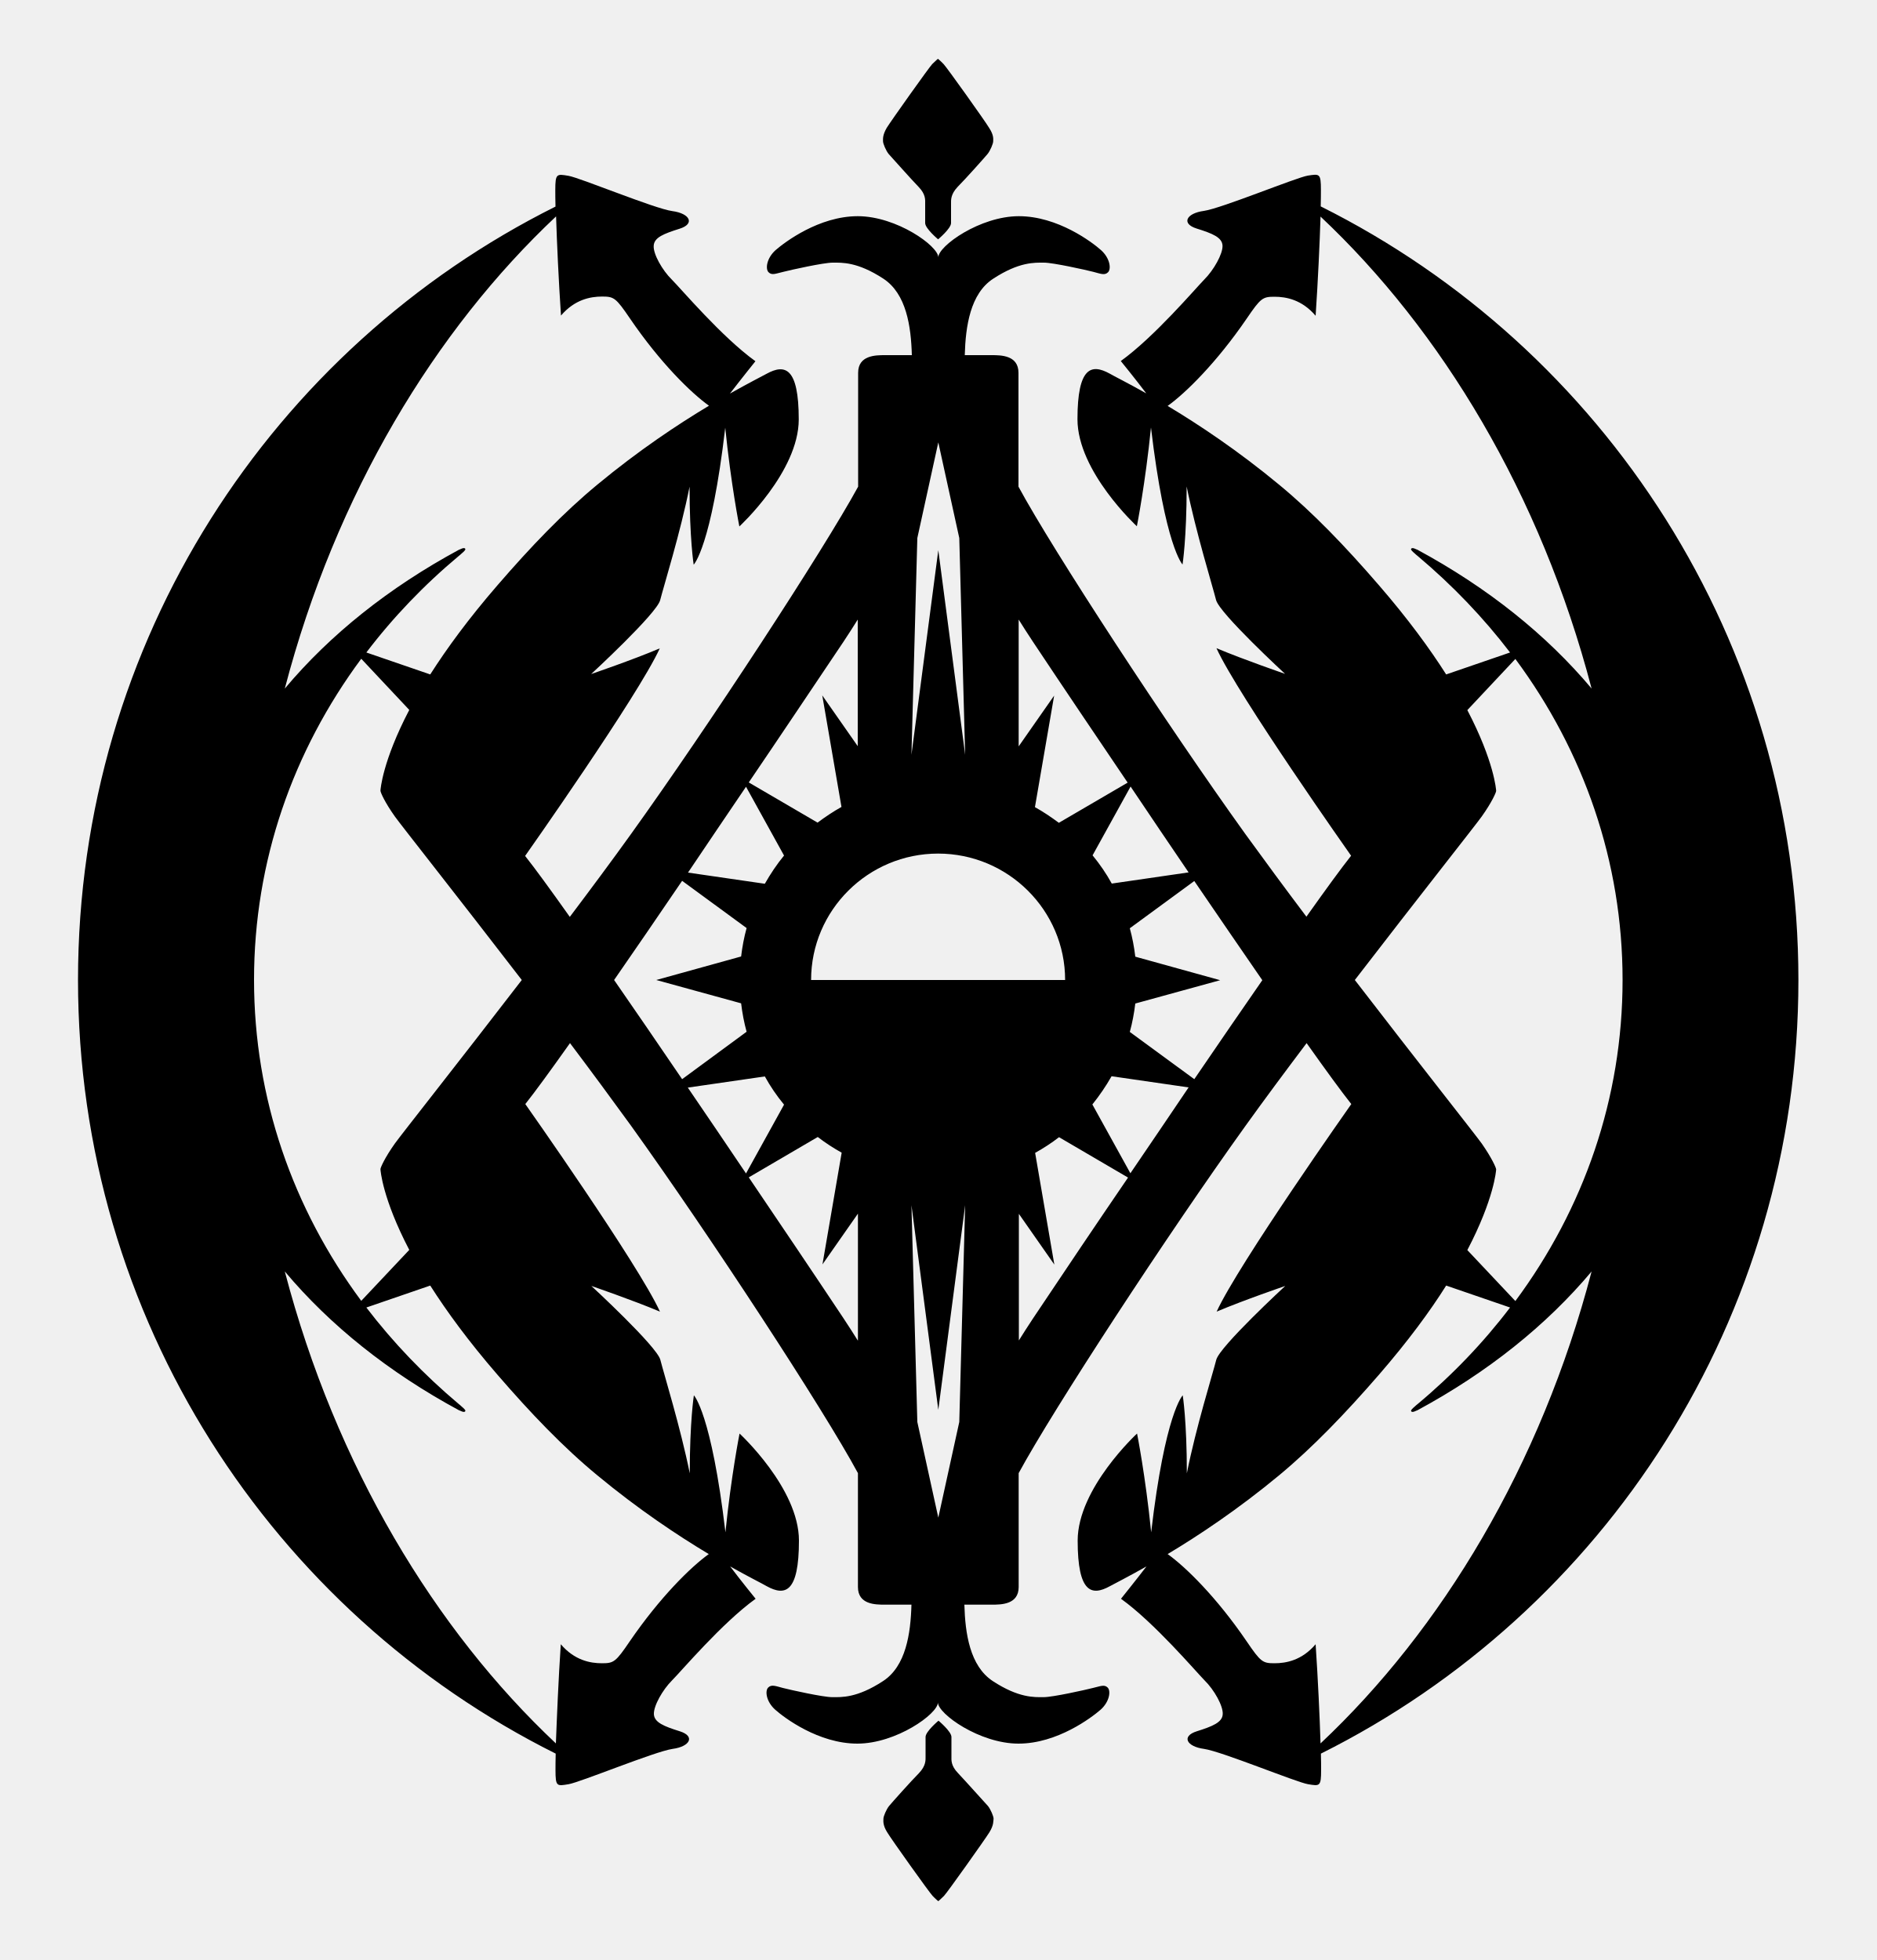
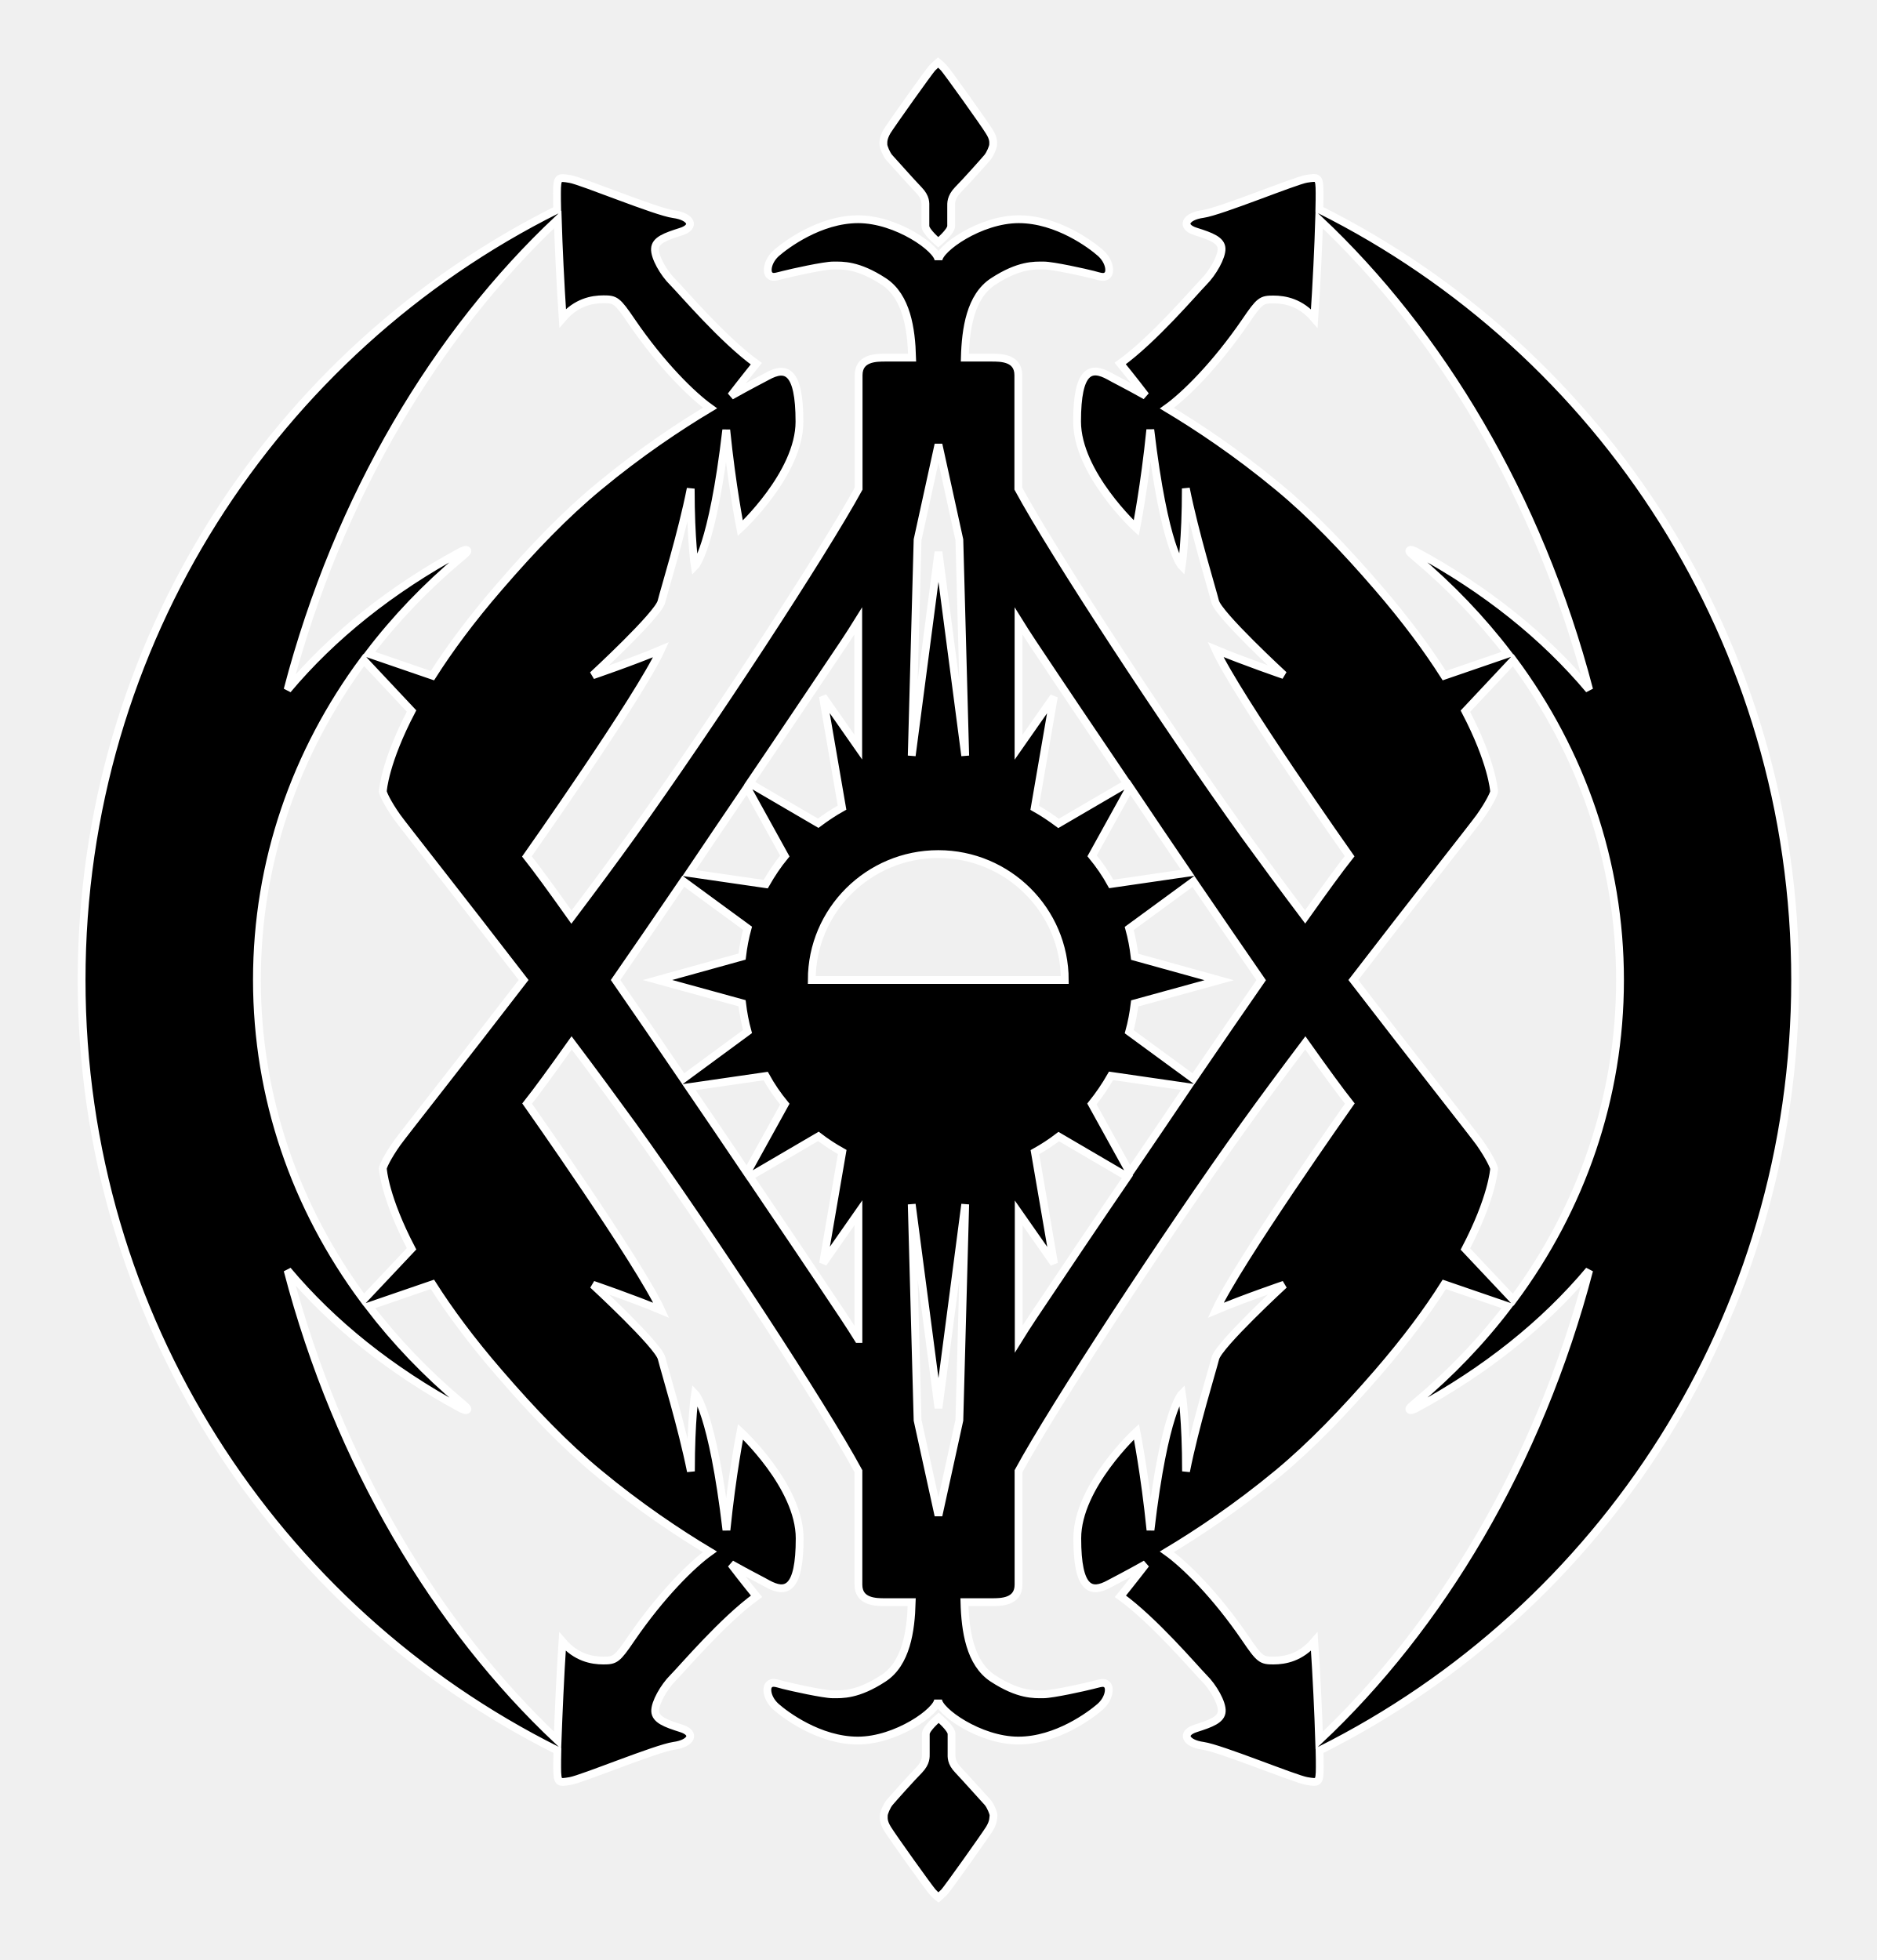
- <svg xmlns="http://www.w3.org/2000/svg" version="1.1" id="Layer_3" x="0px" y="0px" viewBox="0 0 957.3 1000" style="enable-background:new 0 0 957.3 1000;" xml:space="preserve">
-   <path d="M917.5,500c0-172.9-99.3-322.6-243.7-394.7c0.1-3.7,0.1-6.5,0.1-8.4c0-8.5-0.7-8.2-6.7-7.3c-6,1-44,16.7-53,18  c-9,1.2-11.7,6.5-3.7,9c8,2.5,13,4.5,13.2,8.7c0.2,4.2-4.5,12.5-9.2,17.2c-4.7,4.8-25.6,29.4-42.7,41.7c0,0,7.1,8.7,13,16.5  c-9.6-5.4-16.3-8.7-18.7-10.1c-9.3-5.1-16.4-3.4-16.4,23.3c0,26.7,30.3,54.6,30.3,54.6s4.3-21.6,7.2-50.4  c7.2,60.9,16.1,69.9,16.1,69.9s2.1-13.2,2.1-39.8c4.7,23.3,13.3,51.1,15,57.9c1.7,6.8,35.2,37.7,35.2,37.7s-21-7.2-35-13.1  c11,24.1,68.7,105.9,68.7,105.9c-5,6.3-12.8,17-22.8,31.1c-11-14.6-21.6-29-31.1-42.1c-40-55.7-98.2-144.7-115.8-177.3v-58.1  c0-9-9-9-13.7-9h-13.7c0.4-14.7,2.8-31.4,14.5-39c13.3-8.7,21.2-8.2,25.9-8.2c4.7,0,21.3,3.7,25.2,4.7c3.8,1,5.8,1.9,7.5,0.2  c1.7-1.7,1-7.2-3.6-11.3c-4.6-4.1-22.1-17.3-41.9-17.3c-19.8,0-41.1,15.2-41.1,21c0-5.8-21.3-21-41.1-21  c-19.8,0-37.3,13.3-41.9,17.3c-4.6,4.1-5.3,9.6-3.6,11.3c1.7,1.7,3.6,0.7,7.5-0.2c3.9-1,20.5-4.7,25.2-4.7c4.7,0,12.6-0.5,25.9,8.2  c11.7,7.7,14.1,24.3,14.5,39h-13.7c-4.7,0-13.7,0-13.7,9v58.1C420,280.9,361.8,370,321.8,425.7c-9.4,13.1-20.1,27.5-31.1,42.1  c-10-14.1-17.8-24.8-22.8-31.1c0,0,57.7-81.8,68.7-105.9c-13.9,5.9-35,13.1-35,13.1s33.5-30.9,35.2-37.7c1.7-6.8,10.4-34.7,15-57.9  c0,26.7,2.1,39.8,2.1,39.8s9-9,16.1-69.9c2.9,28.8,7.2,50.4,7.2,50.4s30.3-27.9,30.3-54.6c0-26.7-7.1-28.4-16.4-23.3  c-2.4,1.3-9.1,4.7-18.7,10.1c6-7.8,13-16.5,13-16.5c-17.1-12.3-37.9-36.9-42.7-41.7c-4.8-4.7-9.5-13-9.2-17.2  c0.2-4.3,5.3-6.2,13.2-8.7c8-2.5,5.3-7.8-3.7-9c-9-1.2-47-17-53-18c-6-1-6.7-1.2-6.7,7.3c0,1.9,0,4.8,0.1,8.4  C139.1,177.4,39.8,327,39.8,500s99.3,322.6,243.7,394.7c-0.1,3.7-0.1,6.6-0.1,8.4c0,8.5,0.7,8.2,6.7,7.2c6-1,44-16.7,53-18  c9-1.2,11.7-6.5,3.7-9c-8-2.5-13-4.5-13.2-8.7c-0.2-4.3,4.5-12.5,9.2-17.2c4.8-4.8,25.6-29.4,42.7-41.7c0,0-7.1-8.7-13-16.5  c9.6,5.4,16.3,8.7,18.7,10.1c9.3,5.1,16.4,3.4,16.4-23.3c0-26.7-30.3-54.6-30.3-54.6s-4.3,21.6-7.2,50.4  c-7.2-60.9-16.1-69.9-16.1-69.9s-2.1,13.2-2.1,39.8c-4.7-23.3-13.3-51.1-15-57.9c-1.7-6.8-35.2-37.7-35.2-37.7s21,7.2,35,13.1  c-11-24.1-68.7-105.9-68.7-105.9c5-6.3,12.8-17,22.8-31.1c11,14.6,21.6,29,31.1,42.1c40,55.7,98.3,144.8,115.8,177.3v58.1  c0,9,9,9,13.7,9H465c-0.4,14.7-2.8,31.4-14.5,39c-13.3,8.7-21.2,8.2-25.9,8.2c-4.7,0-21.3-3.7-25.2-4.7c-3.8-1-5.8-1.9-7.5-0.2  c-1.7,1.7-1,7.2,3.6,11.3c4.6,4.1,22.1,17.3,41.9,17.3c19.8,0,41.1-15.2,41.1-21c0,5.8,21.3,21,41.1,21c19.8,0,37.3-13.3,41.9-17.3  c4.6-4.1,5.3-9.6,3.6-11.3c-1.7-1.7-3.6-0.7-7.5,0.2c-3.9,1-20.5,4.7-25.2,4.7c-4.7,0-12.6,0.5-25.9-8.2  c-11.7-7.7-14.1-24.3-14.5-39H506c4.7,0,13.7,0,13.7-9v-58.1c17.6-32.5,75.8-121.6,115.8-177.3c9.4-13.1,20.1-27.5,31.1-42.1  c10,14.1,17.8,24.8,22.8,31.1c0,0-57.7,81.8-68.7,105.9c13.9-5.9,35-13.1,35-13.1s-33.5,30.9-35.2,37.7c-1.7,6.8-10.4,34.6-15,57.9  c0-26.7-2.1-39.8-2.1-39.8s-9,8.9-16.1,69.9c-2.9-28.8-7.2-50.4-7.2-50.4s-30.3,27.9-30.3,54.6c0,26.7,7.1,28.4,16.4,23.3  c2.4-1.3,9.1-4.7,18.7-10.1c-6,7.8-13,16.5-13,16.5c17.1,12.3,38,36.9,42.7,41.7c4.8,4.7,9.5,13,9.2,17.2c-0.2,4.2-5.3,6.2-13.2,8.7  c-8,2.5-5.3,7.8,3.7,9c9,1.3,47,17,53,18c6,1,6.7,1.2,6.7-7.2c0-1.9,0-4.8-0.1-8.4C818.3,822.6,917.5,672.9,917.5,500z M201.4,416.5  c3.2,4.5,32.5,41.5,64.8,83.5c-32.3,42-61.6,79-64.8,83.5c-5.1,7.2-7.3,12.2-7.3,13c0,0.5,1,15,14.7,41.2l-24.5,26  c-34.9-47.1-54.7-103.4-54.7-163.8c0-60.4,19.8-116.7,54.7-163.8l24.5,26.1c-13.7,26.2-14.7,40.7-14.7,41.2  C194.1,404.3,196.3,409.3,201.4,416.5z M304.6,752.6c21.1,17.5,41.3,30.9,57,40.3c-9.1,6.5-24.9,22-40.3,44.5  c-7.2,10.6-8.2,11.2-14.2,11.2c-6,0-14-1.5-21-9.7c-1.2,17.9-2,37.4-2.5,50.6C222,831.6,171.3,748,145.3,648.7  c23,27.4,52.9,51.4,89,70.9c0,0,0.1,0,0.1,0c2.2,1.1,2.8,0.8,3,0.3c0.2-0.4-0.6-1.2-2-2.4c-0.4-0.4-0.9-0.8-1.4-1.2  c-17.7-14.9-33.5-31.4-47.1-49.2l32.6-11.2c8.4,13.2,19.5,28.4,34.3,45.5C270.9,721.2,287.4,738.4,304.6,752.6z M253.8,298.6  c-14.8,17.1-25.9,32.3-34.3,45.5l-32.6-11.2c13.6-17.9,29.4-34.4,47.1-49.2c0.5-0.4,1-0.8,1.4-1.2c1.4-1.2,2.1-1.9,2-2.4  c-0.2-0.5-0.8-0.8-3,0.3c0,0,0,0-0.1,0c-36.1,19.5-66,43.5-89,70.9c26-99.4,76.7-182.9,138.4-240.9c0.4,13.2,1.3,32.7,2.5,50.6  c7-8.2,15-9.7,21-9.7c6,0,7,0.6,14.2,11.2c15.4,22.6,31.2,38,40.3,44.5c-15.7,9.4-35.9,22.8-57,40.3  C287.4,261.6,270.9,278.8,253.8,298.6z M606.4,445.1l-39.2,5.7c-2.8-5.1-6.1-9.9-9.8-14.4l19.4-35.1  C586.9,416.4,596.9,431.1,606.4,445.1z M519.7,316.1c2.1,3.4,4.5,7.1,7.2,11.2c16.1,24.2,32.5,48.5,48.4,72l-35.1,20.5  c-3.9-2.9-7.9-5.6-12.2-8l9.8-56.9l-18.1,25.9V316.1z M468,274.5l10.7-48.8l10.7,48.8l3,110.6l-13.7-104.4L465,385.1L468,274.5z   M430.4,327.3c2.7-4.1,5.1-7.8,7.2-11.2v64.6l-18.1-25.9l9.8,56.9c-4.3,2.4-8.3,5.1-12.2,8L382,399.2  C397.9,375.8,414.2,351.4,430.4,327.3z M380.6,401.4l19.4,35.1c-3.7,4.5-6.9,9.3-9.8,14.4l-39.2-5.7  C360.5,431.1,370.4,416.4,380.6,401.4z M313.3,500c10.5-15.2,22.3-32.3,34.7-50.6l32.9,24.1v0c-1.3,4.7-2.2,9.5-2.8,14.5l-43.3,12  l43.3,11.9c0.6,5,1.5,9.8,2.8,14.5L348,550.6C335.6,532.3,323.8,515.2,313.3,500z M350.9,554.9l39.3-5.7c2.8,5.1,6.1,9.9,9.8,14.4  l-19.4,35.1C370.4,583.6,360.5,568.9,350.9,554.9z M437.6,683.9c-2.1-3.4-4.5-7.1-7.2-11.2c-16.1-24.2-32.5-48.5-48.4-72l35.2-20.6  c3.9,3,7.9,5.6,12.2,8l-9.8,57l18.1-25.9V683.9z M489.4,725.5l-10.7,48.8L468,725.5l-3-110.6l13.7,104.4l13.7-104.4L489.4,725.5z   M413.8,500c0-35.6,29.1-64.5,64.8-64.5s64.8,28.9,64.8,64.5H413.8z M527,672.7c-2.7,4.1-5.1,7.8-7.2,11.2v-64.6l18.1,25.9l-9.8-57  c4.3-2.4,8.3-5,12.2-8l35.2,20.6C559.5,624.2,543.1,648.6,527,672.7z M576.7,598.6l-19.4-35.1c3.6-4.5,6.9-9.3,9.8-14.4l39.3,5.7  C596.9,568.9,586.9,583.6,576.7,598.6z M609.3,550.6l-32.9-24.1c1.3-4.7,2.2-9.6,2.8-14.5l43.3-11.9l-43.3-12  c-0.6-5-1.5-9.8-2.8-14.5v0l32.9-24.1c12.5,18.3,24.2,35.4,34.7,50.6C633.5,515.2,621.8,532.3,609.3,550.6z M756,583.5  c-3.2-4.5-32.5-41.5-64.8-83.5c32.3-42,61.6-79,64.8-83.5c5.1-7.2,7.3-12.2,7.3-13c0-0.5-1-15-14.7-41.2l24.5-26.1  c34.9,47.1,54.7,103.4,54.7,163.8c0,60.4-19.8,116.7-54.7,163.8l-24.5-26c13.7-26.2,14.7-40.7,14.7-41.2  C763.2,595.6,761,590.7,756,583.5z M652.7,247.4c-21.1-17.5-41.3-30.9-57-40.3c9.1-6.5,24.9-22,40.3-44.5  c7.2-10.6,8.2-11.2,14.2-11.2s14,1.5,21,9.7c1.2-17.9,2.1-37.4,2.5-50.6C735.3,168.4,786,252,812,351.3c-23-27.4-52.9-51.4-89-70.9  c0,0-0.1,0-0.1,0c-2.2-1.1-2.8-0.8-3-0.3c-0.2,0.4,0.6,1.2,2,2.4c0.4,0.4,0.9,0.8,1.4,1.2c17.7,14.9,33.5,31.4,47.1,49.2l-32.6,11.2  c-8.4-13.2-19.5-28.4-34.3-45.5C686.4,278.8,669.9,261.6,652.7,247.4z M673.7,889.5c-0.4-13.2-1.3-32.7-2.5-50.6  c-7,8.2-15,9.7-21,9.7s-7-0.6-14.2-11.2c-15.4-22.6-31.2-38-40.3-44.5c15.7-9.4,35.9-22.8,57-40.3c17.2-14.3,33.7-31.5,50.8-51.2  c14.8-17.1,26-32.3,34.3-45.5l32.6,11.2c-13.6,17.9-29.4,34.4-47.1,49.2c-0.5,0.4-1,0.8-1.4,1.2c-1.4,1.2-2.1,1.9-2,2.4  c0.2,0.5,0.8,0.8,3-0.3c0,0,0,0,0.1,0c36.1-19.5,66-43.5,89-70.9C786,748,735.3,831.6,673.7,889.5z M506.7,72.1  c0,1.2-1.5,4.8-2.9,6.5c-1.4,1.7-11.4,12.9-15.2,16.7c-3.7,3.9-3.4,6.8-3.4,8.7v9.8c0,2.8-6.6,8.3-6.6,8.3s-6.6-5.5-6.6-8.3V104  c0-1.9,0.4-4.8-3.4-8.7c-3.7-3.8-13.7-15.1-15.2-16.7c-1.4-1.7-2.9-5.3-2.9-6.5c0-1.2-0.3-3.1,1.9-6.9c2.3-3.7,21.7-31,23.2-32.5  c1.5-1.5,2.9-2.7,2.9-2.7s1.4,1.1,2.9,2.7c1.5,1.5,21,28.8,23.2,32.5C507.1,69,506.7,70.9,506.7,72.1z M504.8,934.8  c-2.3,3.7-21.7,31-23.2,32.5c-1.5,1.5-2.9,2.7-2.9,2.7s-1.4-1.1-2.9-2.7c-1.5-1.5-21-28.8-23.2-32.5c-2.3-3.7-1.9-5.7-1.9-6.9  c0-1.2,1.5-4.8,2.9-6.5c1.4-1.7,11.4-12.9,15.2-16.7c3.7-3.9,3.4-6.7,3.4-8.7v-9.8c0-2.8,6.6-8.3,6.6-8.3s6.6,5.5,6.6,8.3v9.8  c0,1.9-0.4,4.8,3.4,8.7c3.7,3.9,13.7,15.1,15.2,16.7c1.4,1.7,2.9,5.3,2.9,6.5C506.7,929.1,507.1,931,504.8,934.8z" />
+ <svg xmlns="http://www.w3.org/2000/svg" version="1.1" id="Layer_3" x="0px" y="0px" viewBox="-2 -2 961.3 1004" style="enable-background:new -2 -2 961.3 1004;" xml:space="preserve">
+   <path stroke="#fff" stroke-width="4" d="M917.5,500c0-172.9-99.3-322.6-243.7-394.7c0.1-3.7,0.1-6.5,0.1-8.4c0-8.5-0.7-8.2-6.7-7.3c-6,1-44,16.7-53,18  c-9,1.2-11.7,6.5-3.7,9c8,2.5,13,4.5,13.2,8.7c0.2,4.2-4.5,12.5-9.2,17.2c-4.7,4.8-25.6,29.4-42.7,41.7c0,0,7.1,8.7,13,16.5  c-9.6-5.4-16.3-8.7-18.7-10.1c-9.3-5.1-16.4-3.4-16.4,23.3c0,26.7,30.3,54.6,30.3,54.6s4.3-21.6,7.2-50.4  c7.2,60.9,16.1,69.9,16.1,69.9s2.1-13.2,2.1-39.8c4.7,23.3,13.3,51.1,15,57.9c1.7,6.8,35.2,37.7,35.2,37.7s-21-7.2-35-13.1  c11,24.1,68.7,105.9,68.7,105.9c-5,6.3-12.8,17-22.8,31.1c-11-14.6-21.6-29-31.1-42.1c-40-55.7-98.2-144.7-115.8-177.3v-58.1  c0-9-9-9-13.7-9h-13.7c0.4-14.7,2.8-31.4,14.5-39c13.3-8.7,21.2-8.2,25.9-8.2c4.7,0,21.3,3.7,25.2,4.7c3.8,1,5.8,1.9,7.5,0.2  c1.7-1.7,1-7.2-3.6-11.3c-4.6-4.1-22.1-17.3-41.9-17.3c-19.8,0-41.1,15.2-41.1,21c0-5.8-21.3-21-41.1-21  c-19.8,0-37.3,13.3-41.9,17.3c-4.6,4.1-5.3,9.6-3.6,11.3c1.7,1.7,3.6,0.7,7.5-0.2c3.9-1,20.5-4.7,25.2-4.7c4.7,0,12.6-0.5,25.9,8.2  c11.7,7.7,14.1,24.3,14.5,39h-13.7c-4.7,0-13.7,0-13.7,9v58.1C420,280.9,361.8,370,321.8,425.7c-9.4,13.1-20.1,27.5-31.1,42.1  c-10-14.1-17.8-24.8-22.8-31.1c0,0,57.7-81.8,68.7-105.9c-13.9,5.9-35,13.1-35,13.1s33.5-30.9,35.2-37.7c1.7-6.8,10.4-34.7,15-57.9  c0,26.7,2.1,39.8,2.1,39.8s9-9,16.1-69.9c2.9,28.8,7.2,50.4,7.2,50.4s30.3-27.9,30.3-54.6c0-26.7-7.1-28.4-16.4-23.3  c-2.4,1.3-9.1,4.7-18.7,10.1c6-7.8,13-16.5,13-16.5c-17.1-12.3-37.9-36.9-42.7-41.7c-4.8-4.7-9.5-13-9.2-17.2  c0.2-4.3,5.3-6.2,13.2-8.7c8-2.5,5.3-7.8-3.7-9c-9-1.2-47-17-53-18c-6-1-6.7-1.2-6.7,7.3c0,1.9,0,4.8,0.1,8.4  C139.1,177.4,39.8,327,39.8,500s99.3,322.6,243.7,394.7c-0.1,3.7-0.1,6.6-0.1,8.4c0,8.5,0.7,8.2,6.7,7.2c6-1,44-16.7,53-18  c9-1.2,11.7-6.5,3.7-9c-8-2.5-13-4.5-13.2-8.7c-0.2-4.3,4.5-12.5,9.2-17.2c4.8-4.8,25.6-29.4,42.7-41.7c0,0-7.1-8.7-13-16.5  c9.6,5.4,16.3,8.7,18.7,10.1c9.3,5.1,16.4,3.4,16.4-23.3c0-26.7-30.3-54.6-30.3-54.6s-4.3,21.6-7.2,50.4  c-7.2-60.9-16.1-69.9-16.1-69.9s-2.1,13.2-2.1,39.8c-4.7-23.3-13.3-51.1-15-57.9c-1.7-6.8-35.2-37.7-35.2-37.7s21,7.2,35,13.1  c-11-24.1-68.7-105.9-68.7-105.9c5-6.3,12.8-17,22.8-31.1c11,14.6,21.6,29,31.1,42.1c40,55.7,98.3,144.8,115.8,177.3v58.1  c0,9,9,9,13.7,9H465c-0.4,14.7-2.8,31.4-14.5,39c-13.3,8.7-21.2,8.2-25.9,8.2c-4.7,0-21.3-3.7-25.2-4.7c-3.8-1-5.8-1.9-7.5-0.2  c-1.7,1.7-1,7.2,3.6,11.3c4.6,4.1,22.1,17.3,41.9,17.3c19.8,0,41.1-15.2,41.1-21c0,5.8,21.3,21,41.1,21c19.8,0,37.3-13.3,41.9-17.3  c4.6-4.1,5.3-9.6,3.6-11.3c-1.7-1.7-3.6-0.7-7.5,0.2c-3.9,1-20.5,4.7-25.2,4.7c-4.7,0-12.6,0.5-25.9-8.2  c-11.7-7.7-14.1-24.3-14.5-39H506c4.7,0,13.7,0,13.7-9v-58.1c17.6-32.5,75.8-121.6,115.8-177.3c9.4-13.1,20.1-27.5,31.1-42.1  c10,14.1,17.8,24.8,22.8,31.1c0,0-57.7,81.8-68.7,105.9c13.9-5.9,35-13.1,35-13.1s-33.5,30.9-35.2,37.7c-1.7,6.8-10.4,34.6-15,57.9  c0-26.7-2.1-39.8-2.1-39.8s-9,8.9-16.1,69.9c-2.9-28.8-7.2-50.4-7.2-50.4s-30.3,27.9-30.3,54.6c0,26.7,7.1,28.4,16.4,23.3  c2.4-1.3,9.1-4.7,18.7-10.1c-6,7.8-13,16.5-13,16.5c17.1,12.3,38,36.9,42.7,41.7c4.8,4.7,9.5,13,9.2,17.2c-0.2,4.2-5.3,6.2-13.2,8.7  c-8,2.5-5.3,7.8,3.7,9c9,1.3,47,17,53,18c6,1,6.7,1.2,6.7-7.2c0-1.9,0-4.8-0.1-8.4C818.3,822.6,917.5,672.9,917.5,500z M201.4,416.5  c3.2,4.5,32.5,41.5,64.8,83.5c-32.3,42-61.6,79-64.8,83.5c-5.1,7.2-7.3,12.2-7.3,13c0,0.5,1,15,14.7,41.2l-24.5,26  c-34.9-47.1-54.7-103.4-54.7-163.8c0-60.4,19.8-116.7,54.7-163.8l24.5,26.1c-13.7,26.2-14.7,40.7-14.7,41.2  C194.1,404.3,196.3,409.3,201.4,416.5z M304.6,752.6c21.1,17.5,41.3,30.9,57,40.3c-9.1,6.5-24.9,22-40.3,44.5  c-7.2,10.6-8.2,11.2-14.2,11.2c-6,0-14-1.5-21-9.7c-1.2,17.9-2,37.4-2.5,50.6C222,831.6,171.3,748,145.3,648.7  c23,27.4,52.9,51.4,89,70.9c0,0,0.1,0,0.1,0c2.2,1.1,2.8,0.8,3,0.3c0.2-0.4-0.6-1.2-2-2.4c-0.4-0.4-0.9-0.8-1.4-1.2  c-17.7-14.9-33.5-31.4-47.1-49.2l32.6-11.2c8.4,13.2,19.5,28.4,34.3,45.5C270.9,721.2,287.4,738.4,304.6,752.6z M253.8,298.6  c-14.8,17.1-25.9,32.3-34.3,45.5l-32.6-11.2c13.6-17.9,29.4-34.4,47.1-49.2c0.5-0.4,1-0.8,1.4-1.2c1.4-1.2,2.1-1.9,2-2.4  c-0.2-0.5-0.8-0.8-3,0.3c0,0,0,0-0.1,0c-36.1,19.5-66,43.5-89,70.9c26-99.4,76.7-182.9,138.4-240.9c0.4,13.2,1.3,32.7,2.5,50.6  c7-8.2,15-9.7,21-9.7c6,0,7,0.6,14.2,11.2c15.4,22.6,31.2,38,40.3,44.5c-15.7,9.4-35.9,22.8-57,40.3  C287.4,261.6,270.9,278.8,253.8,298.6z M606.4,445.1l-39.2,5.7c-2.8-5.1-6.1-9.9-9.8-14.4l19.4-35.1  C586.9,416.4,596.9,431.1,606.4,445.1z M519.7,316.1c2.1,3.4,4.5,7.1,7.2,11.2c16.1,24.2,32.5,48.5,48.4,72l-35.1,20.5  c-3.9-2.9-7.9-5.6-12.2-8l9.8-56.9l-18.1,25.9V316.1z M468,274.5l10.7-48.8l10.7,48.8l3,110.6l-13.7-104.4L465,385.1L468,274.5z   M430.4,327.3c2.7-4.1,5.1-7.8,7.2-11.2v64.6l-18.1-25.9l9.8,56.9c-4.3,2.4-8.3,5.1-12.2,8L382,399.2  C397.9,375.8,414.2,351.4,430.4,327.3z M380.6,401.4l19.4,35.1c-3.7,4.5-6.9,9.3-9.8,14.4l-39.2-5.7  C360.5,431.1,370.4,416.4,380.6,401.4z M313.3,500c10.5-15.2,22.3-32.3,34.7-50.6l32.9,24.1v0c-1.3,4.7-2.2,9.5-2.8,14.5l-43.3,12  l43.3,11.9c0.6,5,1.5,9.8,2.8,14.5L348,550.6C335.6,532.3,323.8,515.2,313.3,500z M350.9,554.9l39.3-5.7c2.8,5.1,6.1,9.9,9.8,14.4  l-19.4,35.1C370.4,583.6,360.5,568.9,350.9,554.9z M437.6,683.9c-2.1-3.4-4.5-7.1-7.2-11.2c-16.1-24.2-32.5-48.5-48.4-72l35.2-20.6  c3.9,3,7.9,5.6,12.2,8l-9.8,57l18.1-25.9V683.9z M489.4,725.5l-10.7,48.8L468,725.5l-3-110.6l13.7,104.4l13.7-104.4L489.4,725.5z   M413.8,500c0-35.6,29.1-64.5,64.8-64.5s64.8,28.9,64.8,64.5H413.8z M527,672.7c-2.7,4.1-5.1,7.8-7.2,11.2v-64.6l18.1,25.9l-9.8-57  c4.3-2.4,8.3-5,12.2-8l35.2,20.6C559.5,624.2,543.1,648.6,527,672.7z M576.7,598.6l-19.4-35.1c3.6-4.5,6.9-9.3,9.8-14.4l39.3,5.7  C596.9,568.9,586.9,583.6,576.7,598.6z M609.3,550.6l-32.9-24.1c1.3-4.7,2.2-9.6,2.8-14.5l43.3-11.9l-43.3-12  c-0.6-5-1.5-9.8-2.8-14.5v0l32.9-24.1c12.5,18.3,24.2,35.4,34.7,50.6C633.5,515.2,621.8,532.3,609.3,550.6z M756,583.5  c-3.2-4.5-32.5-41.5-64.8-83.5c32.3-42,61.6-79,64.8-83.5c5.1-7.2,7.3-12.2,7.3-13c0-0.5-1-15-14.7-41.2l24.5-26.1  c34.9,47.1,54.7,103.4,54.7,163.8c0,60.4-19.8,116.7-54.7,163.8l-24.5-26c13.7-26.2,14.7-40.7,14.7-41.2  C763.2,595.6,761,590.7,756,583.5z M652.7,247.4c-21.1-17.5-41.3-30.9-57-40.3c9.1-6.5,24.9-22,40.3-44.5  c7.2-10.6,8.2-11.2,14.2-11.2s14,1.5,21,9.7c1.2-17.9,2.1-37.4,2.5-50.6C735.3,168.4,786,252,812,351.3c-23-27.4-52.9-51.4-89-70.9  c0,0-0.1,0-0.1,0c-2.2-1.1-2.8-0.8-3-0.3c-0.2,0.4,0.6,1.2,2,2.4c0.4,0.4,0.9,0.8,1.4,1.2c17.7,14.9,33.5,31.4,47.1,49.2l-32.6,11.2  c-8.4-13.2-19.5-28.4-34.3-45.5C686.4,278.8,669.9,261.6,652.7,247.4z M673.7,889.5c-0.4-13.2-1.3-32.7-2.5-50.6  c-7,8.2-15,9.7-21,9.7s-7-0.6-14.2-11.2c-15.4-22.6-31.2-38-40.3-44.5c15.7-9.4,35.9-22.8,57-40.3c17.2-14.3,33.7-31.5,50.8-51.2  c14.8-17.1,26-32.3,34.3-45.5l32.6,11.2c-13.6,17.9-29.4,34.4-47.1,49.2c-0.5,0.4-1,0.8-1.4,1.2c-1.4,1.2-2.1,1.9-2,2.4  c0.2,0.5,0.8,0.8,3-0.3c0,0,0,0,0.1,0c36.1-19.5,66-43.5,89-70.9C786,748,735.3,831.6,673.7,889.5z M506.7,72.1  c0,1.2-1.5,4.8-2.9,6.5c-1.4,1.7-11.4,12.9-15.2,16.7c-3.7,3.9-3.4,6.8-3.4,8.7v9.8c0,2.8-6.6,8.3-6.6,8.3s-6.6-5.5-6.6-8.3V104  c0-1.9,0.4-4.8-3.4-8.7c-3.7-3.8-13.7-15.1-15.2-16.7c-1.4-1.7-2.9-5.3-2.9-6.5c0-1.2-0.3-3.1,1.9-6.9c2.3-3.7,21.7-31,23.2-32.5  c1.5-1.5,2.9-2.7,2.9-2.7s1.4,1.1,2.9,2.7c1.5,1.5,21,28.8,23.2,32.5C507.1,69,506.7,70.9,506.7,72.1z M504.8,934.8  c-2.3,3.7-21.7,31-23.2,32.5c-1.5,1.5-2.9,2.7-2.9,2.7s-1.4-1.1-2.9-2.7c-1.5-1.5-21-28.8-23.2-32.5c-2.3-3.7-1.9-5.7-1.9-6.9  c0-1.2,1.5-4.8,2.9-6.5c1.4-1.7,11.4-12.9,15.2-16.7c3.7-3.9,3.4-6.7,3.4-8.7v-9.8c0-2.8,6.6-8.3,6.6-8.3s6.6,5.5,6.6,8.3v9.8  c0,1.9-0.4,4.8,3.4,8.7c3.7,3.9,13.7,15.1,15.2,16.7c1.4,1.7,2.9,5.3,2.9,6.5C506.7,929.1,507.1,931,504.8,934.8z" />
</svg>
